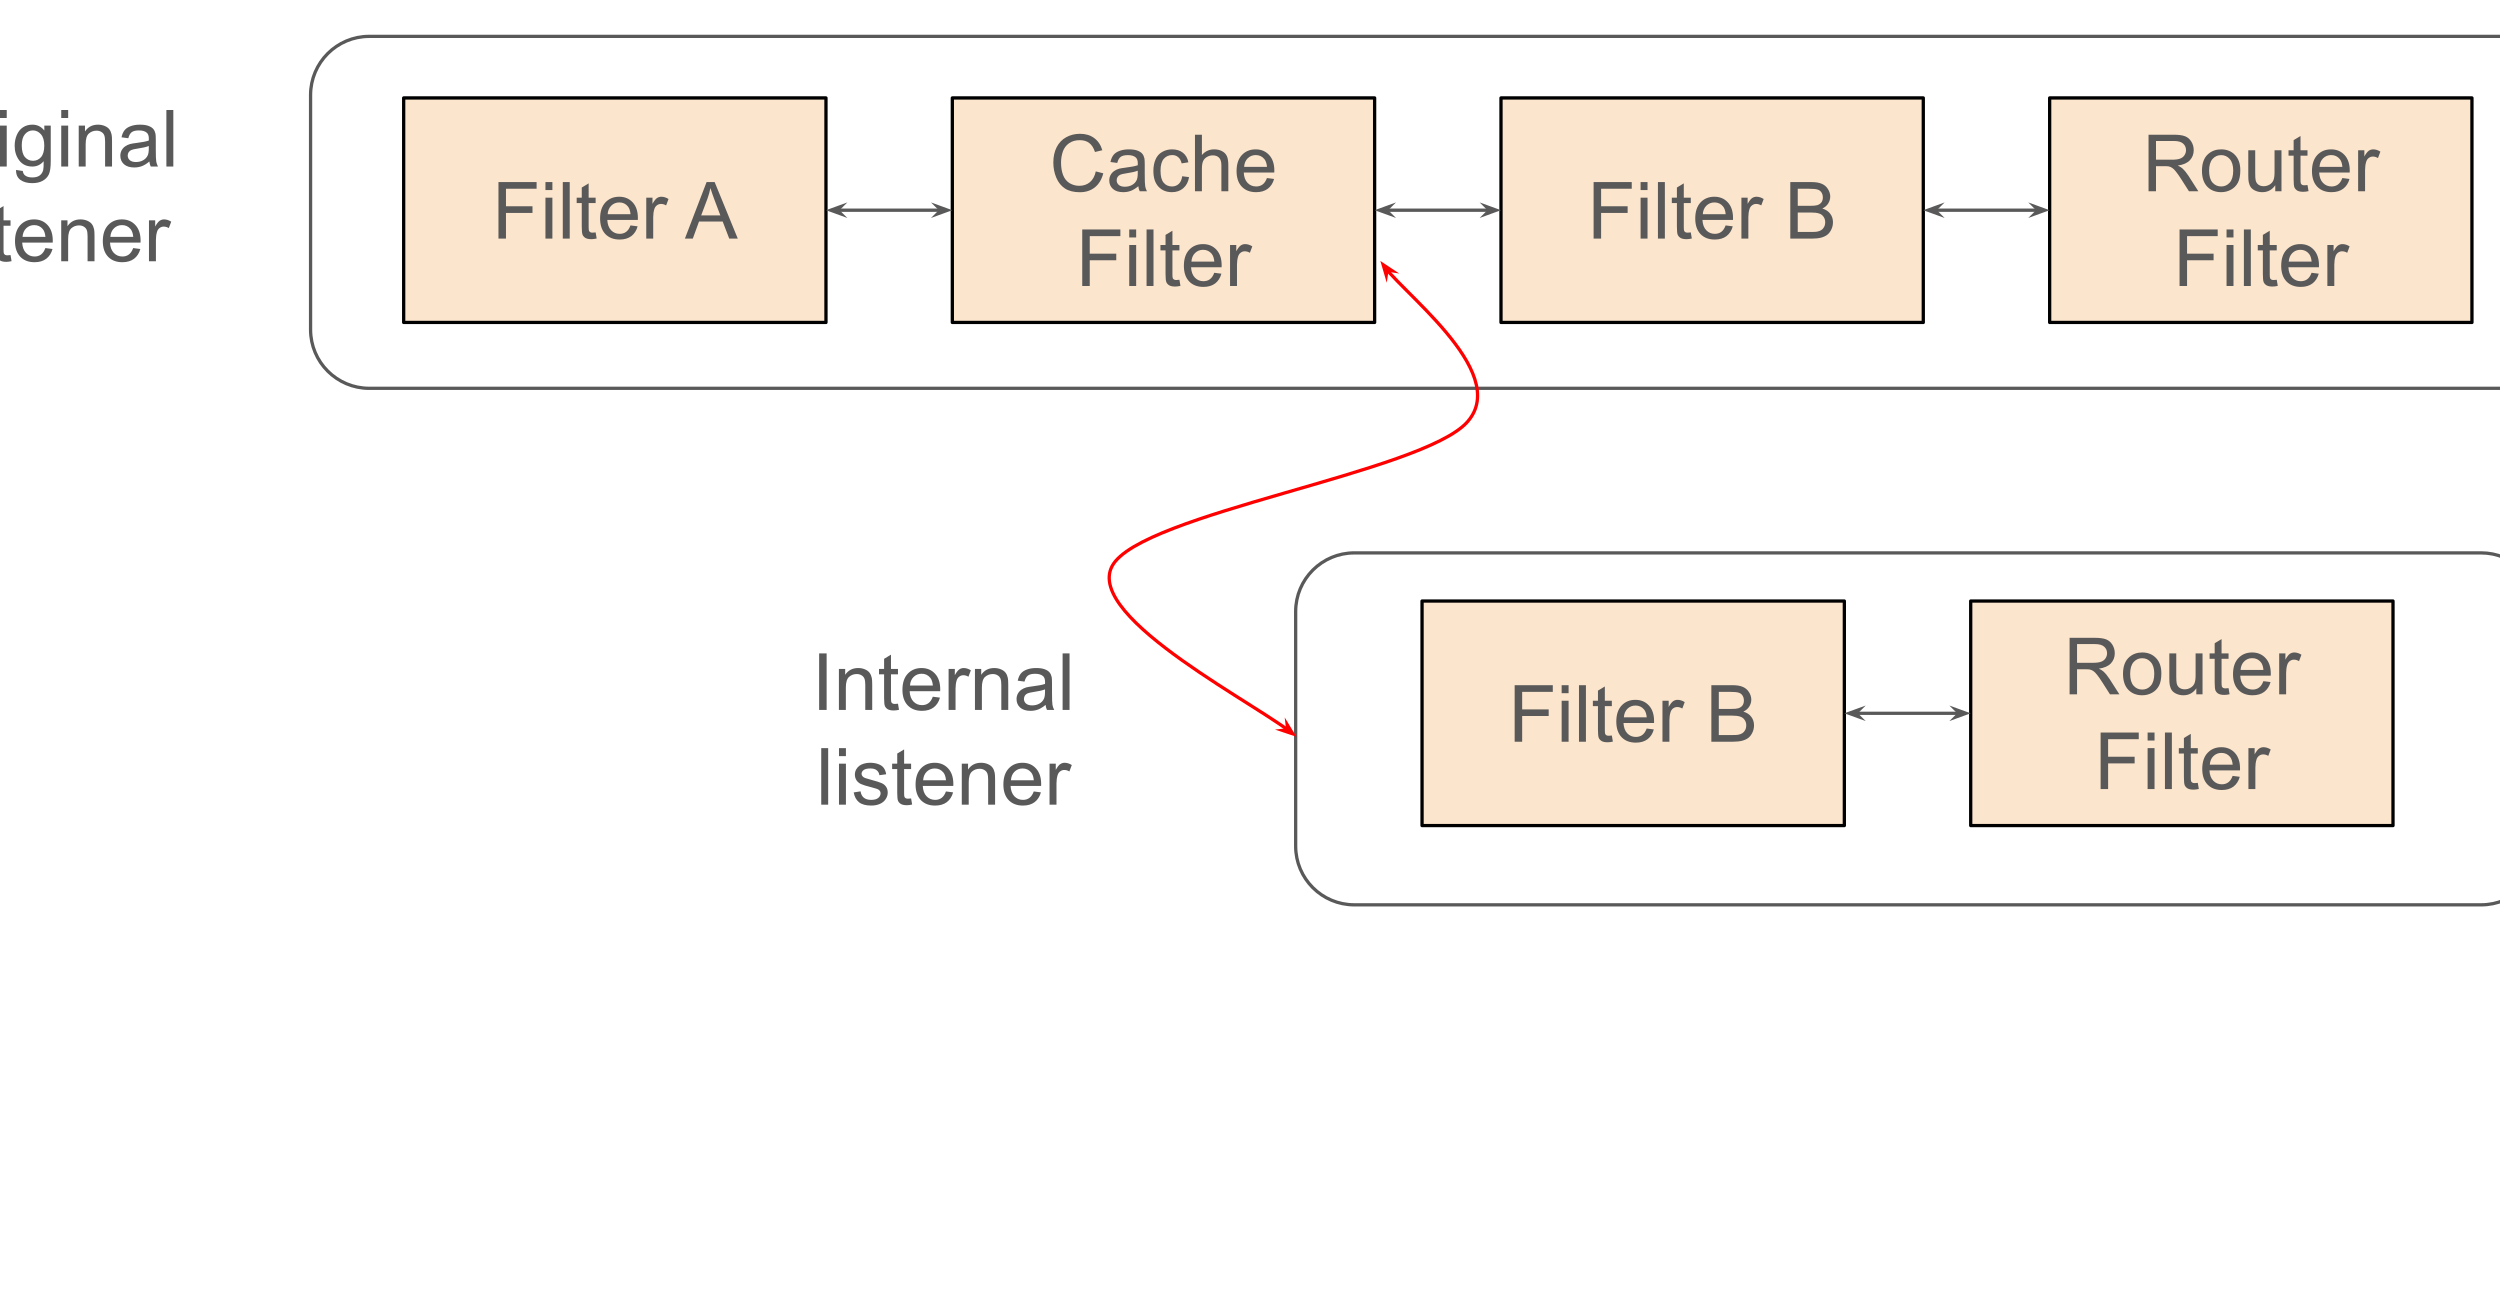
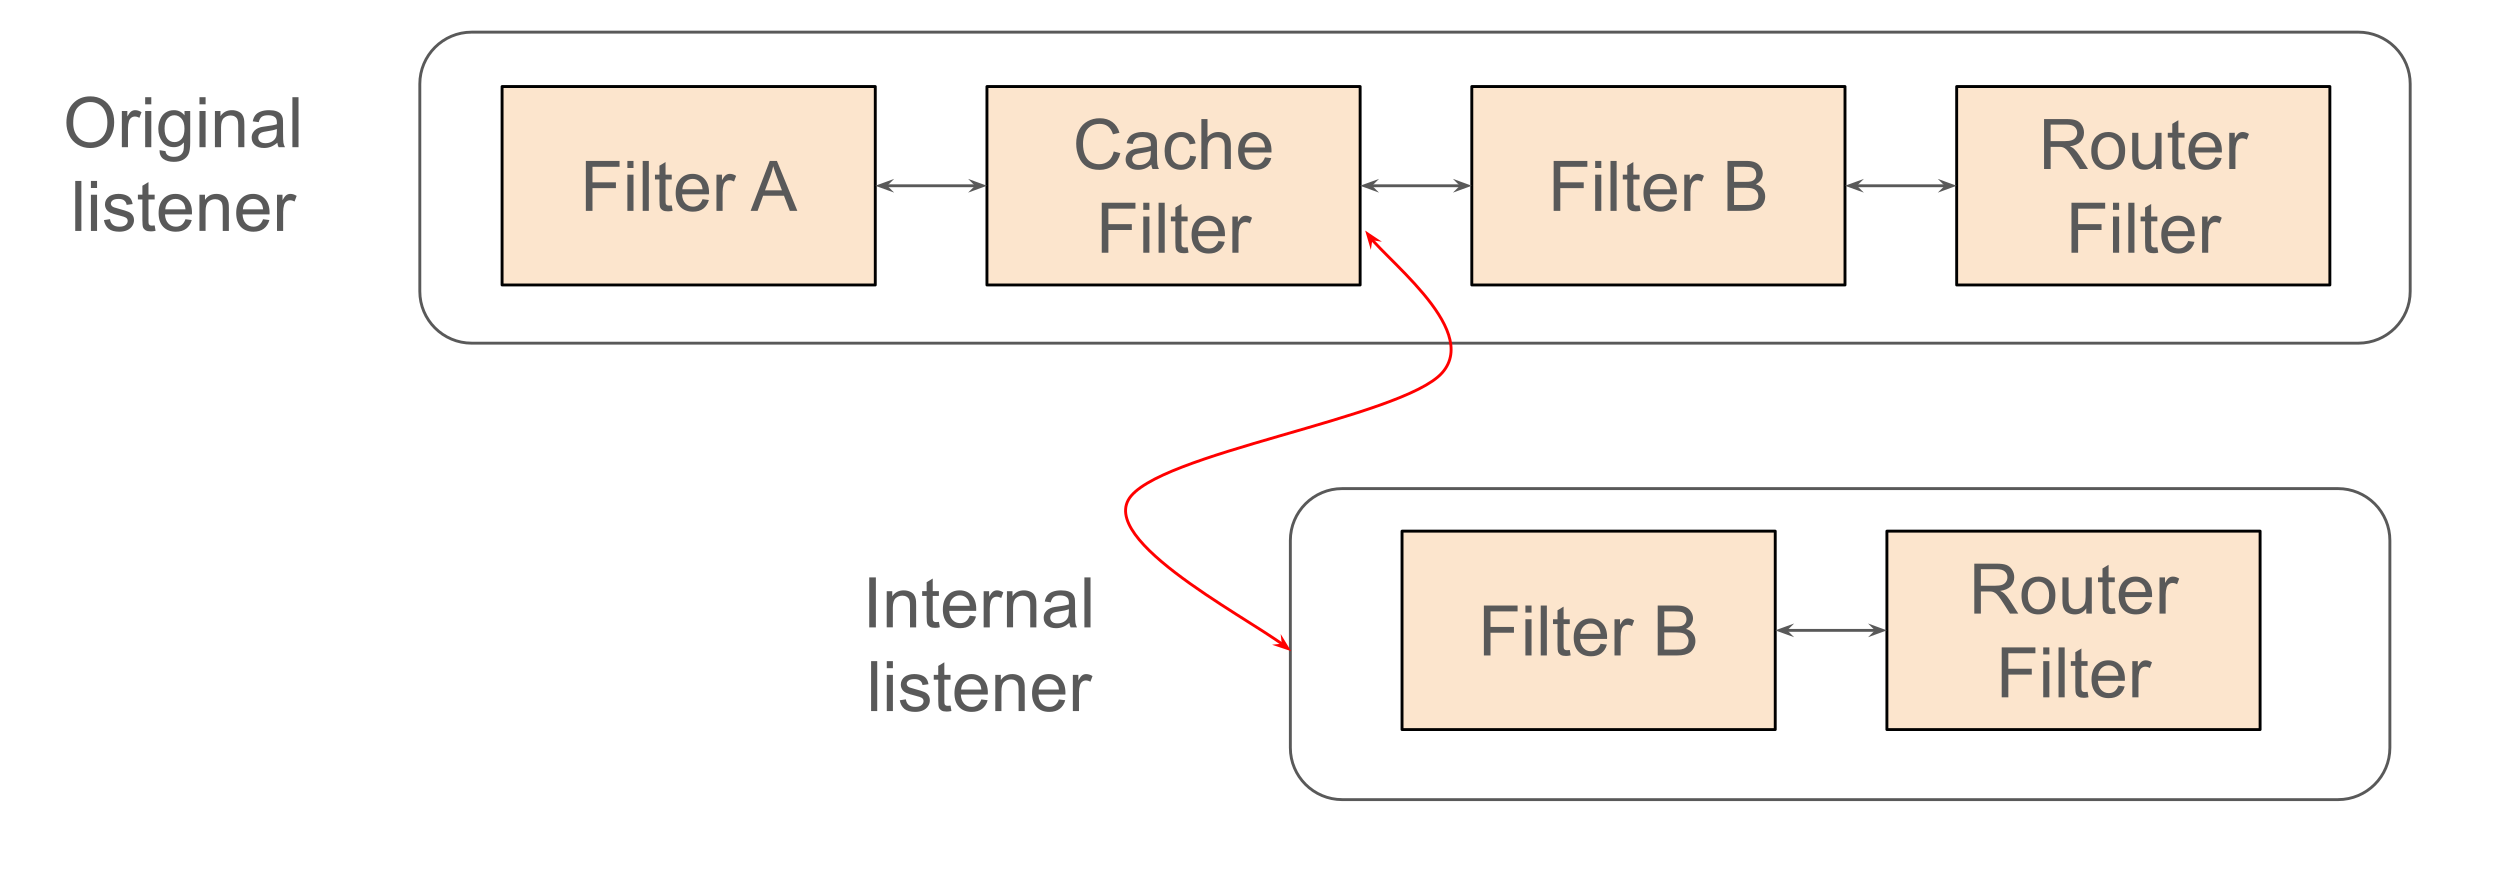
- <svg xmlns="http://www.w3.org/2000/svg" version="1.1" viewBox="100.0 100.0 760.0 400.0" fill="none" stroke="none" stroke-linecap="square" stroke-miterlimit="10">
+ <svg xmlns="http://www.w3.org/2000/svg" version="1.1" viewBox="50.0 100.0 860.0 300.0" fill="none" stroke="none" stroke-linecap="square" stroke-miterlimit="10">
  <clipPath id="p.0">
    <path d="m0 0l960.0 0l0 540.0l-960.0 0l0 -540.0z" clip-rule="nonzero" />
  </clipPath>
  <g clip-path="url(#p.0)">
    <path fill="#ffffff" d="m0 0l960.0 0l0 540.0l-960.0 0z" fill-rule="evenodd" />
    <path fill="#000000" fill-opacity="0.0" d="m194.415 128.89l0 0c0 -9.849 7.984 -17.832 17.832 -17.832l649.028 0c4.729 0 9.265 1.879 12.609 5.223c3.344 3.344 5.223 7.88 5.223 12.609l0 71.327c0 9.849 -7.984 17.832 -17.832 17.832l-649.028 0c-9.849 0 -17.832 -7.984 -17.832 -17.832z" fill-rule="evenodd" />
    <path stroke="#595959" stroke-width="1.0" stroke-linejoin="round" stroke-linecap="butt" d="m194.415 128.89l0 0c0 -9.849 7.984 -17.832 17.832 -17.832l649.028 0c4.729 0 9.265 1.879 12.609 5.223c3.344 3.344 5.223 7.88 5.223 12.609l0 71.327c0 9.849 -7.984 17.832 -17.832 17.832l-649.028 0c-9.849 0 -17.832 -7.984 -17.832 -17.832z" fill-rule="evenodd" />
    <path fill="#fce5cd" d="m222.717 129.774l128.378 0l0 68.252l-128.378 0z" fill-rule="evenodd" />
    <path stroke="#000000" stroke-width="1.0" stroke-linejoin="round" stroke-linecap="butt" d="m222.717 129.774l128.378 0l0 68.252l-128.378 0z" fill-rule="evenodd" />
    <path fill="#595959" d="m251.532 172.54l0 -17.188l11.594 0l0 2.031l-9.312 0l0 5.328l8.062 0l0 2.016l-8.062 0l0 7.812l-2.281 0zm14.285 -14.75l0 -2.438l2.109 0l0 2.438l-2.109 0zm0 14.75l0 -12.453l2.109 0l0 12.453l-2.109 0zm5.27 0l0 -17.188l2.109 0l0 17.188l-2.109 0zm9.988 -1.891l0.312 1.859q-0.891 0.203 -1.594 0.203q-1.156 0 -1.797 -0.359q-0.625 -0.375 -0.891 -0.969q-0.25 -0.594 -0.25 -2.484l0 -7.172l-1.547 0l0 -1.641l1.547 0l0 -3.078l2.094 -1.266l0 4.344l2.125 0l0 1.641l-2.125 0l0 7.281q0 0.906 0.109 1.172q0.125 0.25 0.375 0.406q0.25 0.141 0.719 0.141q0.344 0 0.922 -0.078zm10.59 -2.125l2.172 0.281q-0.516 1.906 -1.906 2.969q-1.391 1.047 -3.562 1.047q-2.734 0 -4.344 -1.672q-1.594 -1.688 -1.594 -4.734q0 -3.141 1.609 -4.875q1.625 -1.734 4.203 -1.734q2.5 0 4.078 1.703q1.594 1.703 1.594 4.781q0 0.188 -0.016 0.562l-9.281 0q0.109 2.047 1.156 3.141q1.047 1.094 2.609 1.094q1.156 0 1.969 -0.609q0.828 -0.609 1.312 -1.953zm-6.938 -3.406l6.953 0q-0.141 -1.562 -0.797 -2.359q-1.0 -1.219 -2.609 -1.219q-1.453 0 -2.453 0.984q-0.984 0.969 -1.094 2.594zm11.738 7.422l0 -12.453l1.891 0l0 1.891q0.734 -1.328 1.344 -1.75q0.625 -0.422 1.359 -0.422q1.062 0 2.172 0.688l-0.734 1.953q-0.766 -0.453 -1.547 -0.453q-0.688 0 -1.25 0.422q-0.547 0.406 -0.781 1.141q-0.344 1.125 -0.344 2.469l0 6.516l-2.109 0zm11.742 0l6.594 -17.188l2.453 0l7.031 17.188l-2.594 0l-2.0 -5.203l-7.188 0l-1.891 5.203l-2.406 0zm4.953 -7.062l5.828 0l-1.797 -4.75q-0.812 -2.172 -1.219 -3.562q-0.328 1.656 -0.922 3.281l-1.891 5.031z" fill-rule="nonzero" />
    <path fill="#fce5cd" d="m389.509 129.774l128.378 0l0 68.252l-128.378 0z" fill-rule="evenodd" />
    <path stroke="#000000" stroke-width="1.0" stroke-linejoin="round" stroke-linecap="butt" d="m389.509 129.774l128.378 0l0 68.252l-128.378 0z" fill-rule="evenodd" />
    <path fill="#595959" d="m433.12 152.109l2.281 0.578q-0.719 2.797 -2.578 4.281q-1.859 1.469 -4.547 1.469q-2.766 0 -4.516 -1.125q-1.734 -1.141 -2.641 -3.281q-0.906 -2.156 -0.906 -4.609q0 -2.688 1.016 -4.688q1.031 -2.0 2.922 -3.031q1.891 -1.031 4.172 -1.031q2.578 0 4.328 1.312q1.766 1.312 2.453 3.688l-2.234 0.531q-0.609 -1.875 -1.75 -2.734q-1.125 -0.859 -2.844 -0.859q-1.984 0 -3.312 0.953q-1.328 0.953 -1.875 2.547q-0.531 1.594 -0.531 3.297q0 2.188 0.625 3.828q0.641 1.641 1.984 2.453q1.359 0.797 2.922 0.797q1.922 0 3.234 -1.094q1.328 -1.109 1.797 -3.281zm12.926 4.5q-1.172 0.984 -2.266 1.406q-1.078 0.406 -2.312 0.406q-2.047 0 -3.156 -1.0q-1.094 -1.0 -1.094 -2.562q0 -0.922 0.406 -1.672q0.422 -0.75 1.094 -1.203q0.672 -0.469 1.516 -0.703q0.625 -0.156 1.875 -0.312q2.562 -0.312 3.766 -0.734q0.016 -0.422 0.016 -0.547q0 -1.281 -0.609 -1.812q-0.797 -0.719 -2.391 -0.719q-1.5 0 -2.203 0.531q-0.703 0.516 -1.047 1.844l-2.062 -0.281q0.281 -1.328 0.922 -2.141q0.641 -0.812 1.859 -1.25q1.219 -0.453 2.828 -0.453q1.594 0 2.594 0.375q1.0 0.375 1.469 0.953q0.469 0.562 0.656 1.438q0.094 0.531 0.094 1.938l0 2.812q0 2.938 0.141 3.719q0.141 0.781 0.531 1.5l-2.203 0q-0.328 -0.656 -0.422 -1.531zm-0.172 -4.719q-1.156 0.469 -3.453 0.797q-1.297 0.188 -1.844 0.422q-0.531 0.234 -0.828 0.688q-0.281 0.453 -0.281 1.0q0 0.844 0.625 1.406q0.641 0.562 1.875 0.562q1.219 0 2.172 -0.531q0.953 -0.531 1.391 -1.453q0.344 -0.719 0.344 -2.109l0 -0.781zm13.52 1.688l2.078 0.266q-0.344 2.156 -1.75 3.375q-1.391 1.203 -3.438 1.203q-2.547 0 -4.109 -1.672q-1.547 -1.672 -1.547 -4.781q0 -2.016 0.672 -3.531q0.672 -1.516 2.031 -2.266q1.359 -0.766 2.969 -0.766q2.031 0 3.312 1.031q1.297 1.031 1.656 2.906l-2.047 0.328q-0.297 -1.266 -1.047 -1.891q-0.734 -0.641 -1.797 -0.641q-1.594 0 -2.594 1.156q-0.984 1.141 -0.984 3.609q0 2.5 0.953 3.641q0.969 1.141 2.516 1.141q1.234 0 2.062 -0.766q0.844 -0.766 1.062 -2.344zm3.875 4.562l0 -17.188l2.109 0l0 6.172q1.484 -1.719 3.734 -1.719q1.375 0 2.391 0.547q1.031 0.547 1.469 1.516q0.438 0.953 0.438 2.781l0 7.891l-2.109 0l0 -7.891q0 -1.578 -0.688 -2.297q-0.688 -0.719 -1.938 -0.719q-0.938 0 -1.766 0.484q-0.828 0.484 -1.188 1.312q-0.344 0.828 -0.344 2.297l0 6.812l-2.109 0zm21.879 -4.016l2.172 0.281q-0.516 1.906 -1.906 2.969q-1.391 1.047 -3.562 1.047q-2.734 0 -4.344 -1.672q-1.594 -1.688 -1.594 -4.734q0 -3.141 1.609 -4.875q1.625 -1.734 4.203 -1.734q2.5 0 4.078 1.703q1.594 1.703 1.594 4.781q0 0.188 -0.016 0.562l-9.281 0q0.109 2.047 1.156 3.141q1.047 1.094 2.609 1.094q1.156 0 1.969 -0.609q0.828 -0.609 1.312 -1.953zm-6.938 -3.406l6.953 0q-0.141 -1.562 -0.797 -2.359q-1.0 -1.219 -2.609 -1.219q-1.453 0 -2.453 0.984q-0.984 0.969 -1.094 2.594z" fill-rule="nonzero" />
    <path fill="#595959" d="m429.001 186.94l0 -17.188l11.594 0l0 2.031l-9.312 0l0 5.328l8.062 0l0 2.016l-8.062 0l0 7.812l-2.281 0zm14.285 -14.75l0 -2.438l2.109 0l0 2.438l-2.109 0zm0 14.75l0 -12.453l2.109 0l0 12.453l-2.109 0zm5.27 0l0 -17.188l2.109 0l0 17.188l-2.109 0zm9.988 -1.891l0.312 1.859q-0.891 0.203 -1.594 0.203q-1.156 0 -1.797 -0.359q-0.625 -0.375 -0.891 -0.969q-0.25 -0.594 -0.25 -2.484l0 -7.172l-1.547 0l0 -1.641l1.547 0l0 -3.078l2.094 -1.266l0 4.344l2.125 0l0 1.641l-2.125 0l0 7.281q0 0.906 0.109 1.172q0.125 0.25 0.375 0.406q0.25 0.141 0.719 0.141q0.344 0 0.922 -0.078zm10.59 -2.125l2.172 0.281q-0.516 1.906 -1.906 2.969q-1.391 1.047 -3.562 1.047q-2.734 0 -4.344 -1.672q-1.594 -1.688 -1.594 -4.734q0 -3.141 1.609 -4.875q1.625 -1.734 4.203 -1.734q2.5 0 4.078 1.703q1.594 1.703 1.594 4.781q0 0.188 -0.016 0.562l-9.281 0q0.109 2.047 1.156 3.141q1.047 1.094 2.609 1.094q1.156 0 1.969 -0.609q0.828 -0.609 1.312 -1.953zm-6.938 -3.406l6.953 0q-0.141 -1.562 -0.797 -2.359q-1.0 -1.219 -2.609 -1.219q-1.453 0 -2.453 0.984q-0.984 0.969 -1.094 2.594zm11.738 7.422l0 -12.453l1.891 0l0 1.891q0.734 -1.328 1.344 -1.75q0.625 -0.422 1.359 -0.422q1.062 0 2.172 0.688l-0.734 1.953q-0.766 -0.453 -1.547 -0.453q-0.688 0 -1.25 0.422q-0.547 0.406 -0.781 1.141q-0.344 1.125 -0.344 2.469l0 6.516l-2.109 0z" fill-rule="nonzero" />
    <path fill="#fce5cd" d="m556.302 129.774l128.378 0l0 68.252l-128.378 0z" fill-rule="evenodd" />
    <path stroke="#000000" stroke-width="1.0" stroke-linejoin="round" stroke-linecap="butt" d="m556.302 129.774l128.378 0l0 68.252l-128.378 0z" fill-rule="evenodd" />
    <path fill="#595959" d="m584.456 172.54l0 -17.188l11.594 0l0 2.031l-9.312 0l0 5.328l8.062 0l0 2.016l-8.062 0l0 7.812l-2.281 0zm14.285 -14.75l0 -2.438l2.109 0l0 2.438l-2.109 0zm0 14.75l0 -12.453l2.109 0l0 12.453l-2.109 0zm5.27 0l0 -17.188l2.109 0l0 17.188l-2.109 0zm9.988 -1.891l0.312 1.859q-0.891 0.203 -1.594 0.203q-1.156 0 -1.797 -0.359q-0.625 -0.375 -0.891 -0.969q-0.25 -0.594 -0.25 -2.484l0 -7.172l-1.547 0l0 -1.641l1.547 0l0 -3.078l2.094 -1.266l0 4.344l2.125 0l0 1.641l-2.125 0l0 7.281q0 0.906 0.109 1.172q0.125 0.25 0.375 0.406q0.25 0.141 0.719 0.141q0.344 0 0.922 -0.078zm10.59 -2.125l2.172 0.281q-0.516 1.906 -1.906 2.969q-1.391 1.047 -3.562 1.047q-2.734 0 -4.344 -1.672q-1.594 -1.688 -1.594 -4.734q0 -3.141 1.609 -4.875q1.625 -1.734 4.203 -1.734q2.5 0 4.078 1.703q1.594 1.703 1.594 4.781q0 0.188 -0.016 0.562l-9.281 0q0.109 2.047 1.156 3.141q1.047 1.094 2.609 1.094q1.156 0 1.969 -0.609q0.828 -0.609 1.312 -1.953zm-6.938 -3.406l6.953 0q-0.141 -1.562 -0.797 -2.359q-1.0 -1.219 -2.609 -1.219q-1.453 0 -2.453 0.984q-0.984 0.969 -1.094 2.594zm11.738 7.422l0 -12.453l1.891 0l0 1.891q0.734 -1.328 1.344 -1.75q0.625 -0.422 1.359 -0.422q1.062 0 2.172 0.688l-0.734 1.953q-0.766 -0.453 -1.547 -0.453q-0.688 0 -1.25 0.422q-0.547 0.406 -0.781 1.141q-0.344 1.125 -0.344 2.469l0 6.516l-2.109 0zm14.863 0l0 -17.188l6.438 0q1.969 0 3.156 0.531q1.188 0.516 1.859 1.609q0.688 1.078 0.688 2.266q0 1.094 -0.609 2.078q-0.594 0.969 -1.797 1.562q1.562 0.453 2.391 1.562q0.844 1.094 0.844 2.594q0 1.203 -0.516 2.25q-0.5 1.031 -1.25 1.594q-0.75 0.562 -1.891 0.859q-1.125 0.281 -2.766 0.281l-6.547 0zm2.266 -9.969l3.719 0q1.516 0 2.172 -0.188q0.859 -0.266 1.297 -0.859q0.438 -0.594 0.438 -1.5q0 -0.859 -0.406 -1.5q-0.406 -0.656 -1.172 -0.891q-0.766 -0.25 -2.609 -0.25l-3.438 0l0 5.188zm0 7.938l4.281 0q1.094 0 1.547 -0.078q0.781 -0.141 1.312 -0.469q0.531 -0.328 0.859 -0.953q0.344 -0.625 0.344 -1.453q0 -0.953 -0.5 -1.656q-0.484 -0.719 -1.359 -1.0q-0.875 -0.297 -2.516 -0.297l-3.969 0l0 5.906z" fill-rule="nonzero" />
    <path fill="#fce5cd" d="m723.095 129.774l128.378 0l0 68.252l-128.378 0z" fill-rule="evenodd" />
    <path stroke="#000000" stroke-width="1.0" stroke-linejoin="round" stroke-linecap="butt" d="m723.095 129.774l128.378 0l0 68.252l-128.378 0z" fill-rule="evenodd" />
    <path fill="#595959" d="m753.157 158.14l0 -17.188l7.609 0q2.297 0 3.484 0.469q1.203 0.469 1.922 1.641q0.719 1.172 0.719 2.578q0 1.828 -1.188 3.094q-1.188 1.25 -3.656 1.594q0.906 0.422 1.375 0.844q1.0 0.922 1.891 2.297l2.984 4.672l-2.859 0l-2.281 -3.578q-0.984 -1.547 -1.641 -2.359q-0.641 -0.828 -1.156 -1.156q-0.5 -0.328 -1.031 -0.453q-0.391 -0.078 -1.266 -0.078l-2.641 0l0 7.625l-2.266 0zm2.266 -9.594l4.891 0q1.562 0 2.438 -0.328q0.875 -0.328 1.328 -1.031q0.469 -0.703 0.469 -1.547q0 -1.219 -0.891 -2.0q-0.875 -0.781 -2.797 -0.781l-5.438 0l0 5.688zm13.973 3.375q0 -3.469 1.922 -5.125q1.609 -1.391 3.922 -1.391q2.562 0 4.188 1.688q1.625 1.688 1.625 4.641q0 2.406 -0.719 3.781q-0.719 1.375 -2.094 2.141q-1.375 0.766 -3.0 0.766q-2.625 0 -4.234 -1.672q-1.609 -1.688 -1.609 -4.828zm2.172 0q0 2.391 1.031 3.578q1.047 1.188 2.641 1.188q1.562 0 2.609 -1.188q1.047 -1.203 1.047 -3.656q0 -2.312 -1.062 -3.5q-1.047 -1.188 -2.594 -1.188q-1.594 0 -2.641 1.188q-1.031 1.188 -1.031 3.578zm20.113 6.219l0 -1.828q-1.453 2.109 -3.938 2.109q-1.109 0 -2.062 -0.422q-0.953 -0.422 -1.422 -1.062q-0.453 -0.641 -0.641 -1.562q-0.141 -0.625 -0.141 -1.969l0 -7.719l2.109 0l0 6.906q0 1.656 0.141 2.234q0.188 0.828 0.828 1.312q0.656 0.469 1.609 0.469q0.938 0 1.766 -0.484q0.844 -0.5 1.188 -1.328q0.344 -0.844 0.344 -2.438l0 -6.672l2.109 0l0 12.453l-1.891 0zm9.801 -1.891l0.312 1.859q-0.891 0.203 -1.594 0.203q-1.156 0 -1.797 -0.359q-0.625 -0.375 -0.891 -0.969q-0.25 -0.594 -0.25 -2.484l0 -7.172l-1.547 0l0 -1.641l1.547 0l0 -3.078l2.094 -1.266l0 4.344l2.125 0l0 1.641l-2.125 0l0 7.281q0 0.906 0.109 1.172q0.125 0.25 0.375 0.406q0.25 0.141 0.719 0.141q0.344 0 0.922 -0.078zm10.59 -2.125l2.172 0.281q-0.516 1.906 -1.906 2.969q-1.391 1.047 -3.562 1.047q-2.734 0 -4.344 -1.672q-1.594 -1.688 -1.594 -4.734q0 -3.141 1.609 -4.875q1.625 -1.734 4.203 -1.734q2.5 0 4.078 1.703q1.594 1.703 1.594 4.781q0 0.188 -0.016 0.562l-9.281 0q0.109 2.047 1.156 3.141q1.047 1.094 2.609 1.094q1.156 0 1.969 -0.609q0.828 -0.609 1.312 -1.953zm-6.938 -3.406l6.953 0q-0.141 -1.562 -0.797 -2.359q-1.0 -1.219 -2.609 -1.219q-1.453 0 -2.453 0.984q-0.984 0.969 -1.094 2.594zm11.738 7.422l0 -12.453l1.891 0l0 1.891q0.734 -1.328 1.344 -1.75q0.625 -0.422 1.359 -0.422q1.062 0 2.172 0.688l-0.734 1.953q-0.766 -0.453 -1.547 -0.453q-0.688 0 -1.25 0.422q-0.547 0.406 -0.781 1.141q-0.344 1.125 -0.344 2.469l0 6.516l-2.109 0z" fill-rule="nonzero" />
    <path fill="#595959" d="m762.586 186.94l0 -17.188l11.594 0l0 2.031l-9.312 0l0 5.328l8.062 0l0 2.016l-8.062 0l0 7.812l-2.281 0zm14.285 -14.75l0 -2.438l2.109 0l0 2.438l-2.109 0zm0 14.75l0 -12.453l2.109 0l0 12.453l-2.109 0zm5.27 0l0 -17.188l2.109 0l0 17.188l-2.109 0zm9.988 -1.891l0.312 1.859q-0.891 0.203 -1.594 0.203q-1.156 0 -1.797 -0.359q-0.625 -0.375 -0.891 -0.969q-0.25 -0.594 -0.25 -2.484l0 -7.172l-1.547 0l0 -1.641l1.547 0l0 -3.078l2.094 -1.266l0 4.344l2.125 0l0 1.641l-2.125 0l0 7.281q0 0.906 0.109 1.172q0.125 0.25 0.375 0.406q0.25 0.141 0.719 0.141q0.344 0 0.922 -0.078zm10.59 -2.125l2.172 0.281q-0.516 1.906 -1.906 2.969q-1.391 1.047 -3.562 1.047q-2.734 0 -4.344 -1.672q-1.594 -1.688 -1.594 -4.734q0 -3.141 1.609 -4.875q1.625 -1.734 4.203 -1.734q2.5 0 4.078 1.703q1.594 1.703 1.594 4.781q0 0.188 -0.016 0.562l-9.281 0q0.109 2.047 1.156 3.141q1.047 1.094 2.609 1.094q1.156 0 1.969 -0.609q0.828 -0.609 1.312 -1.953zm-6.938 -3.406l6.953 0q-0.141 -1.562 -0.797 -2.359q-1.0 -1.219 -2.609 -1.219q-1.453 0 -2.453 0.984q-0.984 0.969 -1.094 2.594zm11.738 7.422l0 -12.453l1.891 0l0 1.891q0.734 -1.328 1.344 -1.75q0.625 -0.422 1.359 -0.422q1.062 0 2.172 0.688l-0.734 1.953q-0.766 -0.453 -1.547 -0.453q-0.688 0 -1.25 0.422q-0.547 0.406 -0.781 1.141q-0.344 1.125 -0.344 2.469l0 6.516l-2.109 0z" fill-rule="nonzero" />
    <path fill="#000000" fill-opacity="0.0" d="m351.094 163.9l38.425 0" fill-rule="evenodd" />
    <path stroke="#595959" stroke-width="1.0" stroke-linejoin="round" stroke-linecap="butt" d="m354.522 163.9l31.571 0" fill-rule="evenodd" />
    <path fill="#595959" stroke="#595959" stroke-width="1.0" stroke-linecap="butt" d="m354.522 163.9l1.125 -1.125l-3.09 1.125l3.09 1.125z" fill-rule="evenodd" />
    <path fill="#595959" stroke="#595959" stroke-width="1.0" stroke-linecap="butt" d="m386.093 163.9l-1.125 1.125l3.09 -1.125l-3.09 -1.125z" fill-rule="evenodd" />
    <path fill="#000000" fill-opacity="0.0" d="m517.882 163.9l38.425 0" fill-rule="evenodd" />
    <path stroke="#595959" stroke-width="1.0" stroke-linejoin="round" stroke-linecap="butt" d="m521.309 163.9l31.571 0" fill-rule="evenodd" />
    <path fill="#595959" stroke="#595959" stroke-width="1.0" stroke-linecap="butt" d="m521.309 163.9l1.125 -1.125l-3.09 1.125l3.09 1.125z" fill-rule="evenodd" />
    <path fill="#595959" stroke="#595959" stroke-width="1.0" stroke-linecap="butt" d="m552.88 163.9l-1.125 1.125l3.09 -1.125l-3.09 -1.125z" fill-rule="evenodd" />
    <path fill="#000000" fill-opacity="0.0" d="m684.669 163.9l38.425 0" fill-rule="evenodd" />
    <path stroke="#595959" stroke-width="1.0" stroke-linejoin="round" stroke-linecap="butt" d="m688.096 163.9l31.571 0" fill-rule="evenodd" />
    <path fill="#595959" stroke="#595959" stroke-width="1.0" stroke-linecap="butt" d="m688.096 163.9l1.125 -1.125l-3.09 1.125l3.09 1.125z" fill-rule="evenodd" />
    <path fill="#595959" stroke="#595959" stroke-width="1.0" stroke-linecap="butt" d="m719.667 163.9l-1.125 1.125l3.09 -1.125l-3.09 -1.125z" fill-rule="evenodd" />
    <path fill="#fce5cd" d="m532.302 282.717l128.378 0l0 68.252l-128.378 0z" fill-rule="evenodd" />
    <path stroke="#000000" stroke-width="1.0" stroke-linejoin="round" stroke-linecap="butt" d="m532.302 282.717l128.378 0l0 68.252l-128.378 0z" fill-rule="evenodd" />
    <path fill="#595959" d="m560.456 325.483l0 -17.188l11.594 0l0 2.031l-9.312 0l0 5.328l8.062 0l0 2.016l-8.062 0l0 7.812l-2.281 0zm14.285 -14.75l0 -2.438l2.109 0l0 2.438l-2.109 0zm0 14.75l0 -12.453l2.109 0l0 12.453l-2.109 0zm5.27 0l0 -17.188l2.109 0l0 17.188l-2.109 0zm9.988 -1.891l0.312 1.859q-0.891 0.203 -1.594 0.203q-1.156 0 -1.797 -0.359q-0.625 -0.375 -0.891 -0.969q-0.25 -0.594 -0.25 -2.484l0 -7.172l-1.547 0l0 -1.641l1.547 0l0 -3.078l2.094 -1.266l0 4.344l2.125 0l0 1.641l-2.125 0l0 7.281q0 0.906 0.109 1.172q0.125 0.25 0.375 0.406q0.25 0.141 0.719 0.141q0.344 0 0.922 -0.078zm10.59 -2.125l2.172 0.281q-0.516 1.906 -1.906 2.969q-1.391 1.047 -3.562 1.047q-2.734 0 -4.344 -1.672q-1.594 -1.688 -1.594 -4.734q0 -3.141 1.609 -4.875q1.625 -1.734 4.203 -1.734q2.5 0 4.078 1.703q1.594 1.703 1.594 4.781q0 0.188 -0.016 0.562l-9.281 0q0.109 2.047 1.156 3.141q1.047 1.094 2.609 1.094q1.156 0 1.969 -0.609q0.828 -0.609 1.312 -1.953zm-6.938 -3.406l6.953 0q-0.141 -1.562 -0.797 -2.359q-1.0 -1.219 -2.609 -1.219q-1.453 0 -2.453 0.984q-0.984 0.969 -1.094 2.594zm11.738 7.422l0 -12.453l1.891 0l0 1.891q0.734 -1.328 1.344 -1.75q0.625 -0.422 1.359 -0.422q1.062 0 2.172 0.688l-0.734 1.953q-0.766 -0.453 -1.547 -0.453q-0.688 0 -1.25 0.422q-0.547 0.406 -0.781 1.141q-0.344 1.125 -0.344 2.469l0 6.516l-2.109 0zm14.863 0l0 -17.188l6.438 0q1.969 0 3.156 0.531q1.188 0.516 1.859 1.609q0.688 1.078 0.688 2.266q0 1.094 -0.609 2.078q-0.594 0.969 -1.797 1.562q1.562 0.453 2.391 1.562q0.844 1.094 0.844 2.594q0 1.203 -0.516 2.25q-0.5 1.031 -1.25 1.594q-0.75 0.562 -1.891 0.859q-1.125 0.281 -2.766 0.281l-6.547 0zm2.266 -9.969l3.719 0q1.516 0 2.172 -0.188q0.859 -0.266 1.297 -0.859q0.438 -0.594 0.438 -1.5q0 -0.859 -0.406 -1.5q-0.406 -0.656 -1.172 -0.891q-0.766 -0.25 -2.609 -0.25l-3.438 0l0 5.188zm0 7.938l4.281 0q1.094 0 1.547 -0.078q0.781 -0.141 1.312 -0.469q0.531 -0.328 0.859 -0.953q0.344 -0.625 0.344 -1.453q0 -0.953 -0.5 -1.656q-0.484 -0.719 -1.359 -1.0q-0.875 -0.297 -2.516 -0.297l-3.969 0l0 5.906z" fill-rule="nonzero" />
    <path fill="#fce5cd" d="m699.095 282.717l128.378 0l0 68.252l-128.378 0z" fill-rule="evenodd" />
    <path stroke="#000000" stroke-width="1.0" stroke-linejoin="round" stroke-linecap="butt" d="m699.095 282.717l128.378 0l0 68.252l-128.378 0z" fill-rule="evenodd" />
    <path fill="#595959" d="m729.157 311.083l0 -17.188l7.609 0q2.297 0 3.484 0.469q1.203 0.469 1.922 1.641q0.719 1.172 0.719 2.578q0 1.828 -1.188 3.094q-1.188 1.25 -3.656 1.594q0.906 0.422 1.375 0.844q1.0 0.922 1.891 2.297l2.984 4.672l-2.859 0l-2.281 -3.578q-0.984 -1.547 -1.641 -2.359q-0.641 -0.828 -1.156 -1.156q-0.5 -0.328 -1.031 -0.453q-0.391 -0.078 -1.266 -0.078l-2.641 0l0 7.625l-2.266 0zm2.266 -9.594l4.891 0q1.562 0 2.438 -0.328q0.875 -0.328 1.328 -1.031q0.469 -0.703 0.469 -1.547q0 -1.219 -0.891 -2.0q-0.875 -0.781 -2.797 -0.781l-5.438 0l0 5.688zm13.973 3.375q0 -3.469 1.922 -5.125q1.609 -1.391 3.922 -1.391q2.562 0 4.188 1.688q1.625 1.688 1.625 4.641q0 2.406 -0.719 3.781q-0.719 1.375 -2.094 2.141q-1.375 0.766 -3.0 0.766q-2.625 0 -4.234 -1.672q-1.609 -1.688 -1.609 -4.828zm2.172 0q0 2.391 1.031 3.578q1.047 1.188 2.641 1.188q1.562 0 2.609 -1.188q1.047 -1.203 1.047 -3.656q0 -2.312 -1.062 -3.5q-1.047 -1.188 -2.594 -1.188q-1.594 0 -2.641 1.188q-1.031 1.188 -1.031 3.578zm20.113 6.219l0 -1.828q-1.453 2.109 -3.938 2.109q-1.109 0 -2.062 -0.422q-0.953 -0.422 -1.422 -1.062q-0.453 -0.641 -0.641 -1.562q-0.141 -0.625 -0.141 -1.969l0 -7.719l2.109 0l0 6.906q0 1.656 0.141 2.234q0.188 0.828 0.828 1.312q0.656 0.469 1.609 0.469q0.938 0 1.766 -0.484q0.844 -0.5 1.188 -1.328q0.344 -0.844 0.344 -2.438l0 -6.672l2.109 0l0 12.453l-1.891 0zm9.801 -1.891l0.312 1.859q-0.891 0.203 -1.594 0.203q-1.156 0 -1.797 -0.359q-0.625 -0.375 -0.891 -0.969q-0.25 -0.594 -0.25 -2.484l0 -7.172l-1.547 0l0 -1.641l1.547 0l0 -3.078l2.094 -1.266l0 4.344l2.125 0l0 1.641l-2.125 0l0 7.281q0 0.906 0.109 1.172q0.125 0.25 0.375 0.406q0.25 0.141 0.719 0.141q0.344 0 0.922 -0.078zm10.59 -2.125l2.172 0.281q-0.516 1.906 -1.906 2.969q-1.391 1.047 -3.562 1.047q-2.734 0 -4.344 -1.672q-1.594 -1.688 -1.594 -4.734q0 -3.141 1.609 -4.875q1.625 -1.734 4.203 -1.734q2.5 0 4.078 1.703q1.594 1.703 1.594 4.781q0 0.188 -0.016 0.562l-9.281 0q0.109 2.047 1.156 3.141q1.047 1.094 2.609 1.094q1.156 0 1.969 -0.609q0.828 -0.609 1.312 -1.953zm-6.938 -3.406l6.953 0q-0.141 -1.562 -0.797 -2.359q-1.0 -1.219 -2.609 -1.219q-1.453 0 -2.453 0.984q-0.984 0.969 -1.094 2.594zm11.738 7.422l0 -12.453l1.891 0l0 1.891q0.734 -1.328 1.344 -1.75q0.625 -0.422 1.359 -0.422q1.062 0 2.172 0.688l-0.734 1.953q-0.766 -0.453 -1.547 -0.453q-0.688 0 -1.25 0.422q-0.547 0.406 -0.781 1.141q-0.344 1.125 -0.344 2.469l0 6.516l-2.109 0z" fill-rule="nonzero" />
    <path fill="#595959" d="m738.586 339.882l0 -17.188l11.594 0l0 2.031l-9.312 0l0 5.328l8.062 0l0 2.016l-8.062 0l0 7.812l-2.281 0zm14.285 -14.75l0 -2.438l2.109 0l0 2.438l-2.109 0zm0 14.75l0 -12.453l2.109 0l0 12.453l-2.109 0zm5.27 0l0 -17.188l2.109 0l0 17.188l-2.109 0zm9.988 -1.891l0.312 1.859q-0.891 0.203 -1.594 0.203q-1.156 0 -1.797 -0.359q-0.625 -0.375 -0.891 -0.969q-0.25 -0.594 -0.25 -2.484l0 -7.172l-1.547 0l0 -1.641l1.547 0l0 -3.078l2.094 -1.266l0 4.344l2.125 0l0 1.641l-2.125 0l0 7.281q0 0.906 0.109 1.172q0.125 0.25 0.375 0.406q0.25 0.141 0.719 0.141q0.344 0 0.922 -0.078zm10.59 -2.125l2.172 0.281q-0.516 1.906 -1.906 2.969q-1.391 1.047 -3.562 1.047q-2.734 0 -4.344 -1.672q-1.594 -1.688 -1.594 -4.734q0 -3.141 1.609 -4.875q1.625 -1.734 4.203 -1.734q2.5 0 4.078 1.703q1.594 1.703 1.594 4.781q0 0.188 -0.016 0.562l-9.281 0q0.109 2.047 1.156 3.141q1.047 1.094 2.609 1.094q1.156 0 1.969 -0.609q0.828 -0.609 1.312 -1.953zm-6.938 -3.406l6.953 0q-0.141 -1.562 -0.797 -2.359q-1.0 -1.219 -2.609 -1.219q-1.453 0 -2.453 0.984q-0.984 0.969 -1.094 2.594zm11.738 7.422l0 -12.453l1.891 0l0 1.891q0.734 -1.328 1.344 -1.75q0.625 -0.422 1.359 -0.422q1.062 0 2.172 0.688l-0.734 1.953q-0.766 -0.453 -1.547 -0.453q-0.688 0 -1.25 0.422q-0.547 0.406 -0.781 1.141q-0.344 1.125 -0.344 2.469l0 6.516l-2.109 0z" fill-rule="nonzero" />
    <path fill="#000000" fill-opacity="0.0" d="m493.882 285.911l0 0c0 -9.849 7.984 -17.832 17.832 -17.832l342.571 0c4.729 0 9.265 1.879 12.609 5.223c3.344 3.344 5.223 7.88 5.223 12.609l0 71.327c0 9.849 -7.984 17.832 -17.832 17.832l-342.571 0c-9.849 0 -17.832 -7.984 -17.832 -17.832z" fill-rule="evenodd" />
    <path stroke="#595959" stroke-width="1.0" stroke-linejoin="round" stroke-linecap="butt" d="m493.882 285.911l0 0c0 -9.849 7.984 -17.832 17.832 -17.832l342.571 0c4.729 0 9.265 1.879 12.609 5.223c3.344 3.344 5.223 7.88 5.223 12.609l0 71.327c0 9.849 -7.984 17.832 -17.832 17.832l-342.571 0c-9.849 0 -17.832 -7.984 -17.832 -17.832z" fill-rule="evenodd" />
    <path fill="#000000" fill-opacity="0.0" d="m41.774 122.265l142.52 0l0 68.252l-142.52 0z" fill-rule="evenodd" />
    <path fill="#595959" d="m72.841 142.256q0 -4.266 2.297 -6.688q2.297 -2.422 5.938 -2.422q2.375 0 4.281 1.141q1.922 1.125 2.922 3.172q1.0 2.031 1.0 4.609q0 2.609 -1.062 4.672q-1.047 2.062 -2.984 3.125q-1.938 1.062 -4.172 1.062q-2.422 0 -4.344 -1.172q-1.906 -1.172 -2.891 -3.203q-0.984 -2.031 -0.984 -4.297zm2.344 0.047q0 3.094 1.672 4.891q1.672 1.781 4.188 1.781q2.578 0 4.234 -1.797q1.656 -1.812 1.656 -5.125q0 -2.094 -0.719 -3.656q-0.703 -1.578 -2.078 -2.438q-1.359 -0.859 -3.047 -0.859q-2.422 0 -4.172 1.656q-1.734 1.656 -1.734 5.547zm16.73 8.328l0 -12.453l1.891 0l0 1.891q0.734 -1.328 1.344 -1.75q0.625 -0.422 1.359 -0.422q1.062 0 2.172 0.688l-0.734 1.953q-0.766 -0.453 -1.547 -0.453q-0.688 0 -1.25 0.422q-0.547 0.406 -0.781 1.141q-0.344 1.125 -0.344 2.469l0 6.516l-2.109 0zm8.023 -14.75l0 -2.438l2.109 0l0 2.438l-2.109 0zm0 14.75l0 -12.453l2.109 0l0 12.453l-2.109 0zm4.941 1.031l2.047 0.312q0.125 0.938 0.719 1.375q0.781 0.594 2.141 0.594q1.469 0 2.266 -0.594q0.797 -0.578 1.078 -1.641q0.156 -0.641 0.141 -2.703q-1.375 1.625 -3.438 1.625q-2.562 0 -3.969 -1.844q-1.406 -1.859 -1.406 -4.453q0 -1.781 0.641 -3.281q0.641 -1.516 1.859 -2.328q1.234 -0.828 2.891 -0.828q2.203 0 3.625 1.781l0 -1.5l1.953 0l0 10.766q0 2.906 -0.594 4.109q-0.594 1.219 -1.875 1.922q-1.281 0.703 -3.156 0.703q-2.234 0 -3.609 -1.0q-1.359 -1.0 -1.312 -3.016zm1.734 -7.484q0 2.453 0.969 3.578q0.984 1.125 2.453 1.125q1.453 0 2.438 -1.109q0.984 -1.125 0.984 -3.516q0 -2.281 -1.016 -3.438q-1.016 -1.172 -2.453 -1.172q-1.406 0 -2.391 1.141q-0.984 1.141 -0.984 3.391zm12.004 -8.297l0 -2.438l2.109 0l0 2.438l-2.109 0zm0 14.75l0 -12.453l2.109 0l0 12.453l-2.109 0zm5.316 0l0 -12.453l1.906 0l0 1.781q1.375 -2.062 3.953 -2.062q1.125 0 2.062 0.406q0.953 0.406 1.422 1.062q0.469 0.656 0.656 1.562q0.125 0.578 0.125 2.047l0 7.656l-2.109 0l0 -7.578q0 -1.281 -0.25 -1.922q-0.25 -0.641 -0.875 -1.016q-0.625 -0.391 -1.469 -0.391q-1.344 0 -2.328 0.859q-0.984 0.859 -0.984 3.25l0 6.797l-2.109 0zm21.473 -1.531q-1.172 0.984 -2.266 1.406q-1.078 0.406 -2.312 0.406q-2.047 0 -3.156 -1.0q-1.094 -1.0 -1.094 -2.562q0 -0.922 0.406 -1.672q0.422 -0.75 1.094 -1.203q0.672 -0.469 1.516 -0.703q0.625 -0.156 1.875 -0.312q2.562 -0.312 3.766 -0.734q0.016 -0.422 0.016 -0.547q0 -1.281 -0.609 -1.812q-0.797 -0.719 -2.391 -0.719q-1.5 0 -2.203 0.531q-0.703 0.516 -1.047 1.844l-2.062 -0.281q0.281 -1.328 0.922 -2.141q0.641 -0.812 1.859 -1.25q1.219 -0.453 2.828 -0.453q1.594 0 2.594 0.375q1.0 0.375 1.469 0.953q0.469 0.562 0.656 1.438q0.094 0.531 0.094 1.938l0 2.812q0 2.938 0.141 3.719q0.141 0.781 0.531 1.5l-2.203 0q-0.328 -0.656 -0.422 -1.531zm-0.172 -4.719q-1.156 0.469 -3.453 0.797q-1.297 0.188 -1.844 0.422q-0.531 0.234 -0.828 0.688q-0.281 0.453 -0.281 1.0q0 0.844 0.625 1.406q0.641 0.562 1.875 0.562q1.219 0 2.172 -0.531q0.953 -0.531 1.391 -1.453q0.344 -0.719 0.344 -2.109l0 -0.781zm5.348 6.25l0 -17.188l2.109 0l0 17.188l-2.109 0z" fill-rule="nonzero" />
    <path fill="#595959" d="m75.882 179.431l0 -17.188l2.109 0l0 17.188l-2.109 0zm5.395 -14.75l0 -2.438l2.109 0l0 2.438l-2.109 0zm0 14.75l0 -12.453l2.109 0l0 12.453l-2.109 0zm4.473 -3.719l2.094 -0.328q0.172 1.25 0.969 1.922q0.812 0.672 2.25 0.672q1.453 0 2.156 -0.594q0.703 -0.594 0.703 -1.391q0 -0.719 -0.625 -1.125q-0.422 -0.281 -2.156 -0.719q-2.312 -0.578 -3.219 -1.0q-0.891 -0.438 -1.359 -1.188q-0.453 -0.766 -0.453 -1.672q0 -0.828 0.375 -1.531q0.391 -0.719 1.047 -1.188q0.484 -0.359 1.328 -0.609q0.859 -0.266 1.828 -0.266q1.469 0 2.578 0.422q1.109 0.422 1.625 1.156q0.531 0.719 0.734 1.922l-2.062 0.281q-0.141 -0.969 -0.812 -1.5q-0.672 -0.547 -1.906 -0.547q-1.453 0 -2.078 0.484q-0.625 0.484 -0.625 1.125q0 0.406 0.266 0.734q0.25 0.344 0.812 0.562q0.312 0.125 1.859 0.547q2.234 0.594 3.109 0.984q0.891 0.375 1.391 1.109q0.516 0.719 0.516 1.797q0 1.047 -0.625 1.984q-0.609 0.938 -1.766 1.453q-1.156 0.5 -2.625 0.5q-2.422 0 -3.703 -1.0q-1.266 -1.016 -1.625 -3.0zm17.453 1.828l0.312 1.859q-0.891 0.203 -1.594 0.203q-1.156 0 -1.797 -0.359q-0.625 -0.375 -0.891 -0.969q-0.25 -0.594 -0.25 -2.484l0 -7.172l-1.547 0l0 -1.641l1.547 0l0 -3.078l2.094 -1.266l0 4.344l2.125 0l0 1.641l-2.125 0l0 7.281q0 0.906 0.109 1.172q0.125 0.25 0.375 0.406q0.25 0.141 0.719 0.141q0.344 0 0.922 -0.078zm10.59 -2.125l2.172 0.281q-0.516 1.906 -1.906 2.969q-1.391 1.047 -3.562 1.047q-2.734 0 -4.344 -1.672q-1.594 -1.688 -1.594 -4.734q0 -3.141 1.609 -4.875q1.625 -1.734 4.203 -1.734q2.5 0 4.078 1.703q1.594 1.703 1.594 4.781q0 0.188 -0.016 0.562l-9.281 0q0.109 2.047 1.156 3.141q1.047 1.094 2.609 1.094q1.156 0 1.969 -0.609q0.828 -0.609 1.312 -1.953zm-6.938 -3.406l6.953 0q-0.141 -1.562 -0.797 -2.359q-1.0 -1.219 -2.609 -1.219q-1.453 0 -2.453 0.984q-0.984 0.969 -1.094 2.594zm11.754 7.422l0 -12.453l1.906 0l0 1.781q1.375 -2.062 3.953 -2.062q1.125 0 2.062 0.406q0.953 0.406 1.422 1.062q0.469 0.656 0.656 1.562q0.125 0.578 0.125 2.047l0 7.656l-2.109 0l0 -7.578q0 -1.281 -0.25 -1.922q-0.25 -0.641 -0.875 -1.016q-0.625 -0.391 -1.469 -0.391q-1.344 0 -2.328 0.859q-0.984 0.859 -0.984 3.25l0 6.797l-2.109 0zm21.879 -4.016l2.172 0.281q-0.516 1.906 -1.906 2.969q-1.391 1.047 -3.562 1.047q-2.734 0 -4.344 -1.672q-1.594 -1.688 -1.594 -4.734q0 -3.141 1.609 -4.875q1.625 -1.734 4.203 -1.734q2.5 0 4.078 1.703q1.594 1.703 1.594 4.781q0 0.188 -0.016 0.562l-9.281 0q0.109 2.047 1.156 3.141q1.047 1.094 2.609 1.094q1.156 0 1.969 -0.609q0.828 -0.609 1.312 -1.953zm-6.938 -3.406l6.953 0q-0.141 -1.562 -0.797 -2.359q-1.0 -1.219 -2.609 -1.219q-1.453 0 -2.453 0.984q-0.984 0.969 -1.094 2.594zm11.738 7.422l0 -12.453l1.891 0l0 1.891q0.734 -1.328 1.344 -1.75q0.625 -0.422 1.359 -0.422q1.062 0 2.172 0.688l-0.734 1.953q-0.766 -0.453 -1.547 -0.453q-0.688 0 -1.25 0.422q-0.547 0.406 -0.781 1.141q-0.344 1.125 -0.344 2.469l0 6.516l-2.109 0z" fill-rule="nonzero" />
    <path fill="#000000" fill-opacity="0.0" d="m315.549 287.449l142.52 0l0 68.252l-142.52 0z" fill-rule="evenodd" />
    <path fill="#595959" d="m349.017 315.815l0 -17.188l2.281 0l0 17.188l-2.281 0zm6.012 0l0 -12.453l1.906 0l0 1.781q1.375 -2.062 3.953 -2.062q1.125 0 2.062 0.406q0.953 0.406 1.422 1.062q0.469 0.656 0.656 1.562q0.125 0.578 0.125 2.047l0 7.656l-2.109 0l0 -7.578q0 -1.281 -0.25 -1.922q-0.25 -0.641 -0.875 -1.016q-0.625 -0.391 -1.469 -0.391q-1.344 0 -2.328 0.859q-0.984 0.859 -0.984 3.25l0 6.797l-2.109 0zm17.957 -1.891l0.312 1.859q-0.891 0.203 -1.594 0.203q-1.156 0 -1.797 -0.359q-0.625 -0.375 -0.891 -0.969q-0.25 -0.594 -0.25 -2.484l0 -7.172l-1.547 0l0 -1.641l1.547 0l0 -3.078l2.094 -1.266l0 4.344l2.125 0l0 1.641l-2.125 0l0 7.281q0 0.906 0.109 1.172q0.125 0.25 0.375 0.406q0.25 0.141 0.719 0.141q0.344 0 0.922 -0.078zm10.59 -2.125l2.172 0.281q-0.516 1.906 -1.906 2.969q-1.391 1.047 -3.562 1.047q-2.734 0 -4.344 -1.672q-1.594 -1.688 -1.594 -4.734q0 -3.141 1.609 -4.875q1.625 -1.734 4.203 -1.734q2.5 0 4.078 1.703q1.594 1.703 1.594 4.781q0 0.188 -0.016 0.562l-9.281 0q0.109 2.047 1.156 3.141q1.047 1.094 2.609 1.094q1.156 0 1.969 -0.609q0.828 -0.609 1.312 -1.953zm-6.938 -3.406l6.953 0q-0.141 -1.562 -0.797 -2.359q-1.0 -1.219 -2.609 -1.219q-1.453 0 -2.453 0.984q-0.984 0.969 -1.094 2.594zm11.738 7.422l0 -12.453l1.891 0l0 1.891q0.734 -1.328 1.344 -1.75q0.625 -0.422 1.359 -0.422q1.062 0 2.172 0.688l-0.734 1.953q-0.766 -0.453 -1.547 -0.453q-0.688 0 -1.25 0.422q-0.547 0.406 -0.781 1.141q-0.344 1.125 -0.344 2.469l0 6.516l-2.109 0zm8.008 0l0 -12.453l1.906 0l0 1.781q1.375 -2.062 3.953 -2.062q1.125 0 2.062 0.406q0.953 0.406 1.422 1.062q0.469 0.656 0.656 1.562q0.125 0.578 0.125 2.047l0 7.656l-2.109 0l0 -7.578q0 -1.281 -0.25 -1.922q-0.25 -0.641 -0.875 -1.016q-0.625 -0.391 -1.469 -0.391q-1.344 0 -2.328 0.859q-0.984 0.859 -0.984 3.25l0 6.797l-2.109 0zm21.473 -1.531q-1.172 0.984 -2.266 1.406q-1.078 0.406 -2.312 0.406q-2.047 0 -3.156 -1.0q-1.094 -1.0 -1.094 -2.562q0 -0.922 0.406 -1.672q0.422 -0.75 1.094 -1.203q0.672 -0.469 1.516 -0.703q0.625 -0.156 1.875 -0.312q2.562 -0.312 3.766 -0.734q0.016 -0.422 0.016 -0.547q0 -1.281 -0.609 -1.812q-0.797 -0.719 -2.391 -0.719q-1.5 0 -2.203 0.531q-0.703 0.516 -1.047 1.844l-2.062 -0.281q0.281 -1.328 0.922 -2.141q0.641 -0.812 1.859 -1.25q1.219 -0.453 2.828 -0.453q1.594 0 2.594 0.375q1.0 0.375 1.469 0.953q0.469 0.562 0.656 1.438q0.094 0.531 0.094 1.938l0 2.812q0 2.938 0.141 3.719q0.141 0.781 0.531 1.5l-2.203 0q-0.328 -0.656 -0.422 -1.531zm-0.172 -4.719q-1.156 0.469 -3.453 0.797q-1.297 0.188 -1.844 0.422q-0.531 0.234 -0.828 0.688q-0.281 0.453 -0.281 1.0q0 0.844 0.625 1.406q0.641 0.562 1.875 0.562q1.219 0 2.172 -0.531q0.953 -0.531 1.391 -1.453q0.344 -0.719 0.344 -2.109l0 -0.781zm5.348 6.25l0 -17.188l2.109 0l0 17.188l-2.109 0z" fill-rule="nonzero" />
    <path fill="#595959" d="m349.656 344.615l0 -17.188l2.109 0l0 17.188l-2.109 0zm5.395 -14.75l0 -2.438l2.109 0l0 2.438l-2.109 0zm0 14.75l0 -12.453l2.109 0l0 12.453l-2.109 0zm4.473 -3.719l2.094 -0.328q0.172 1.25 0.969 1.922q0.812 0.672 2.25 0.672q1.453 0 2.156 -0.594q0.703 -0.594 0.703 -1.391q0 -0.719 -0.625 -1.125q-0.422 -0.281 -2.156 -0.719q-2.312 -0.578 -3.219 -1.0q-0.891 -0.438 -1.359 -1.188q-0.453 -0.766 -0.453 -1.672q0 -0.828 0.375 -1.531q0.391 -0.719 1.047 -1.188q0.484 -0.359 1.328 -0.609q0.859 -0.266 1.828 -0.266q1.469 0 2.578 0.422q1.109 0.422 1.625 1.156q0.531 0.719 0.734 1.922l-2.062 0.281q-0.141 -0.969 -0.812 -1.5q-0.672 -0.547 -1.906 -0.547q-1.453 0 -2.078 0.484q-0.625 0.484 -0.625 1.125q0 0.406 0.266 0.734q0.25 0.344 0.812 0.562q0.312 0.125 1.859 0.547q2.234 0.594 3.109 0.984q0.891 0.375 1.391 1.109q0.516 0.719 0.516 1.797q0 1.047 -0.625 1.984q-0.609 0.938 -1.766 1.453q-1.156 0.5 -2.625 0.5q-2.422 0 -3.703 -1.0q-1.266 -1.016 -1.625 -3.0zm17.453 1.828l0.312 1.859q-0.891 0.203 -1.594 0.203q-1.156 0 -1.797 -0.359q-0.625 -0.375 -0.891 -0.969q-0.25 -0.594 -0.25 -2.484l0 -7.172l-1.547 0l0 -1.641l1.547 0l0 -3.078l2.094 -1.266l0 4.344l2.125 0l0 1.641l-2.125 0l0 7.281q0 0.906 0.109 1.172q0.125 0.25 0.375 0.406q0.25 0.141 0.719 0.141q0.344 0 0.922 -0.078zm10.59 -2.125l2.172 0.281q-0.516 1.906 -1.906 2.969q-1.391 1.047 -3.562 1.047q-2.734 0 -4.344 -1.672q-1.594 -1.688 -1.594 -4.734q0 -3.141 1.609 -4.875q1.625 -1.734 4.203 -1.734q2.5 0 4.078 1.703q1.594 1.703 1.594 4.781q0 0.188 -0.016 0.562l-9.281 0q0.109 2.047 1.156 3.141q1.047 1.094 2.609 1.094q1.156 0 1.969 -0.609q0.828 -0.609 1.312 -1.953zm-6.938 -3.406l6.953 0q-0.141 -1.562 -0.797 -2.359q-1.0 -1.219 -2.609 -1.219q-1.453 0 -2.453 0.984q-0.984 0.969 -1.094 2.594zm11.754 7.422l0 -12.453l1.906 0l0 1.781q1.375 -2.062 3.953 -2.062q1.125 0 2.062 0.406q0.953 0.406 1.422 1.062q0.469 0.656 0.656 1.562q0.125 0.578 0.125 2.047l0 7.656l-2.109 0l0 -7.578q0 -1.281 -0.25 -1.922q-0.25 -0.641 -0.875 -1.016q-0.625 -0.391 -1.469 -0.391q-1.344 0 -2.328 0.859q-0.984 0.859 -0.984 3.25l0 6.797l-2.109 0zm21.879 -4.016l2.172 0.281q-0.516 1.906 -1.906 2.969q-1.391 1.047 -3.562 1.047q-2.734 0 -4.344 -1.672q-1.594 -1.688 -1.594 -4.734q0 -3.141 1.609 -4.875q1.625 -1.734 4.203 -1.734q2.5 0 4.078 1.703q1.594 1.703 1.594 4.781q0 0.188 -0.016 0.562l-9.281 0q0.109 2.047 1.156 3.141q1.047 1.094 2.609 1.094q1.156 0 1.969 -0.609q0.828 -0.609 1.312 -1.953zm-6.938 -3.406l6.953 0q-0.141 -1.562 -0.797 -2.359q-1.0 -1.219 -2.609 -1.219q-1.453 0 -2.453 0.984q-0.984 0.969 -1.094 2.594zm11.738 7.422l0 -12.453l1.891 0l0 1.891q0.734 -1.328 1.344 -1.75q0.625 -0.422 1.359 -0.422q1.062 0 2.172 0.688l-0.734 1.953q-0.766 -0.453 -1.547 -0.453q-0.688 0 -1.25 0.422q-0.547 0.406 -0.781 1.141q-0.344 1.125 -0.344 2.469l0 6.516l-2.109 0z" fill-rule="nonzero" />
    <path fill="#000000" fill-opacity="0.0" d="m660.68 316.843l38.425 0" fill-rule="evenodd" />
    <path stroke="#595959" stroke-width="1.0" stroke-linejoin="round" stroke-linecap="butt" d="m664.107 316.843l31.571 0" fill-rule="evenodd" />
    <path fill="#595959" stroke="#595959" stroke-width="1.0" stroke-linecap="butt" d="m664.107 316.843l1.125 -1.125l-3.09 1.125l3.09 1.125z" fill-rule="evenodd" />
    <path fill="#595959" stroke="#595959" stroke-width="1.0" stroke-linecap="butt" d="m695.678 316.843l-1.125 1.125l3.09 -1.125l-3.09 -1.125z" fill-rule="evenodd" />
    <path fill="#000000" fill-opacity="0.0" d="m519.623 179.32c4.415 8.151 40.076 33.453 26.491 48.906c-13.585 15.453 -99.34 27.849 -108 43.811c-8.66 15.962 46.699 43.303 56.039 51.963" fill-rule="evenodd" />
    <path stroke="#ff0000" stroke-width="1.0" stroke-linejoin="round" stroke-linecap="butt" d="m521.655 182.08l0.433 0.495c0.161 0.181 0.327 0.365 0.498 0.553c1.371 1.502 3.073 3.219 4.949 5.099c3.752 3.76 8.199 8.169 12.083 12.807c7.769 9.276 13.288 19.465 6.495 27.191c-13.585 15.453 -99.34 27.849 -108.0 43.811c-4.33 7.981 7.345 18.807 21.27 28.72c6.962 4.956 14.487 9.685 20.855 13.715c3.184 2.015 6.079 3.856 8.47 5.464c0.598 0.402 1.164 0.789 1.695 1.161c0.266 0.186 0.523 0.368 0.77 0.546l0.301 0.219" fill-rule="evenodd" />
    <path fill="#ff0000" stroke="#ff0000" stroke-width="1.0" stroke-linecap="butt" d="m521.655 182.08l1.572 0.239l-2.738 -1.821l0.926 3.155z" fill-rule="evenodd" />
    <path fill="#ff0000" stroke="#ff0000" stroke-width="1.0" stroke-linecap="butt" d="m491.474 321.862l-1.58 0.177l3.116 1.049l-1.713 -2.806z" fill-rule="evenodd" />
  </g>
</svg>
